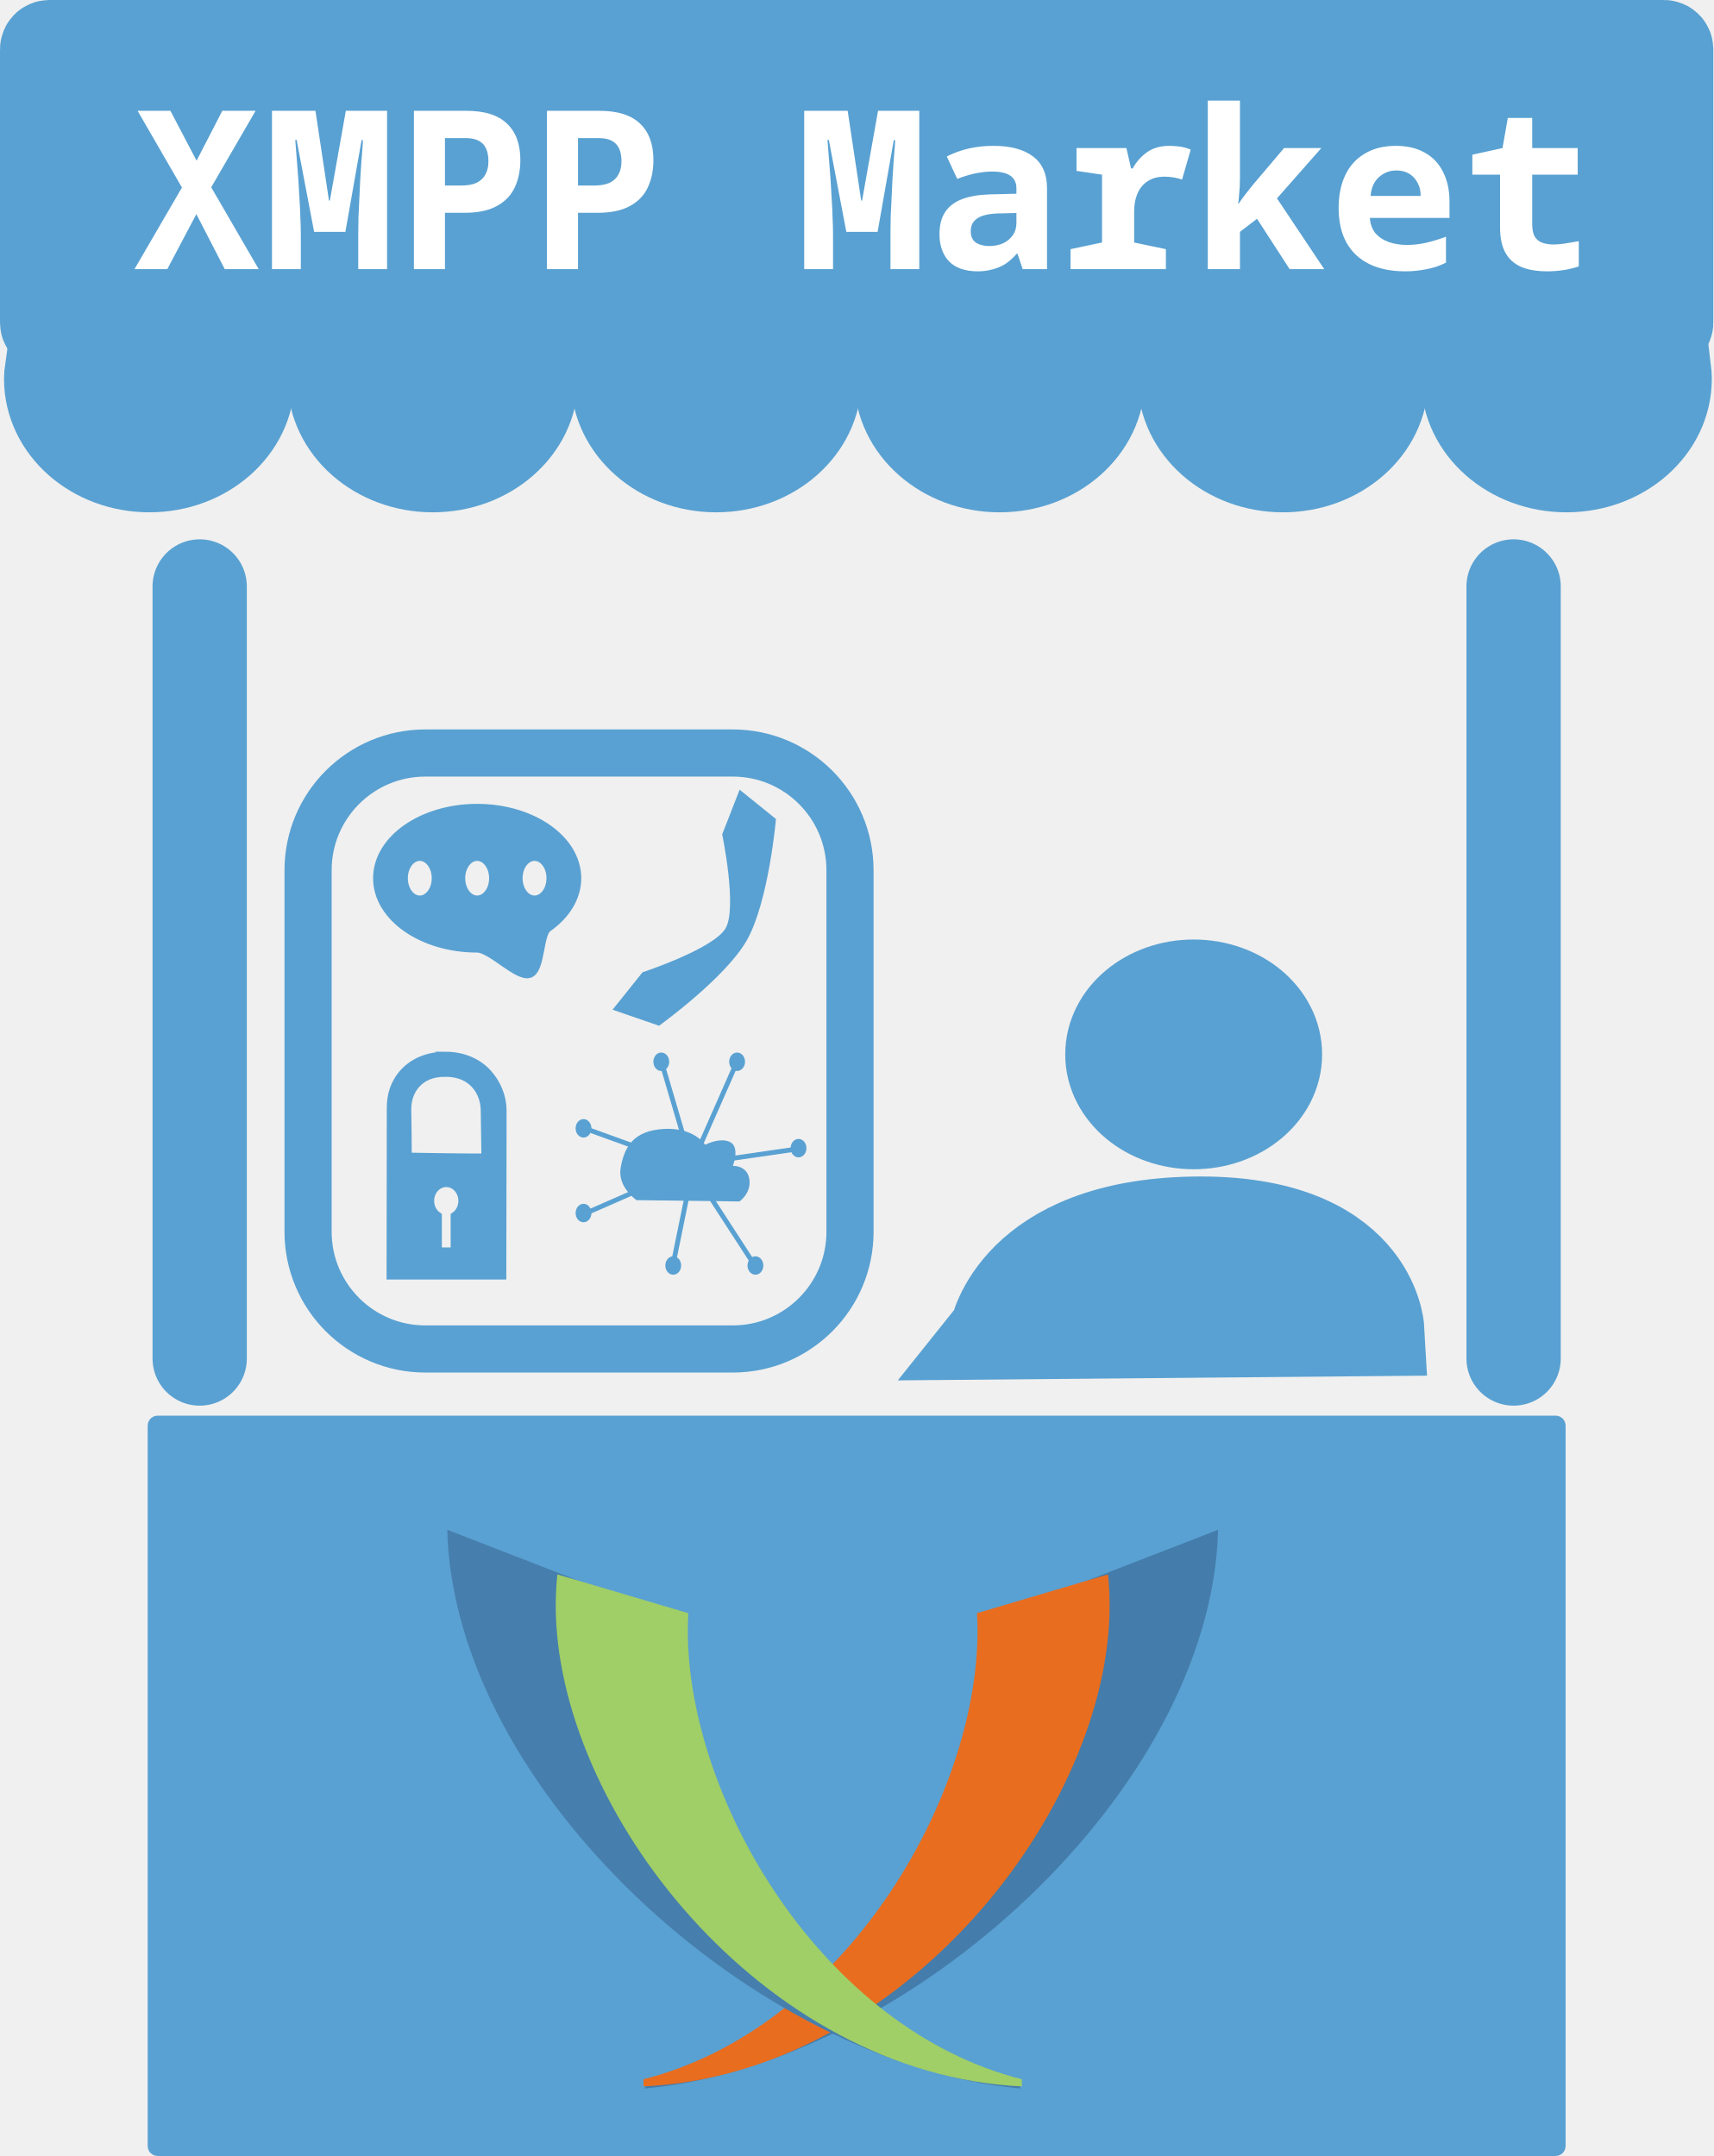
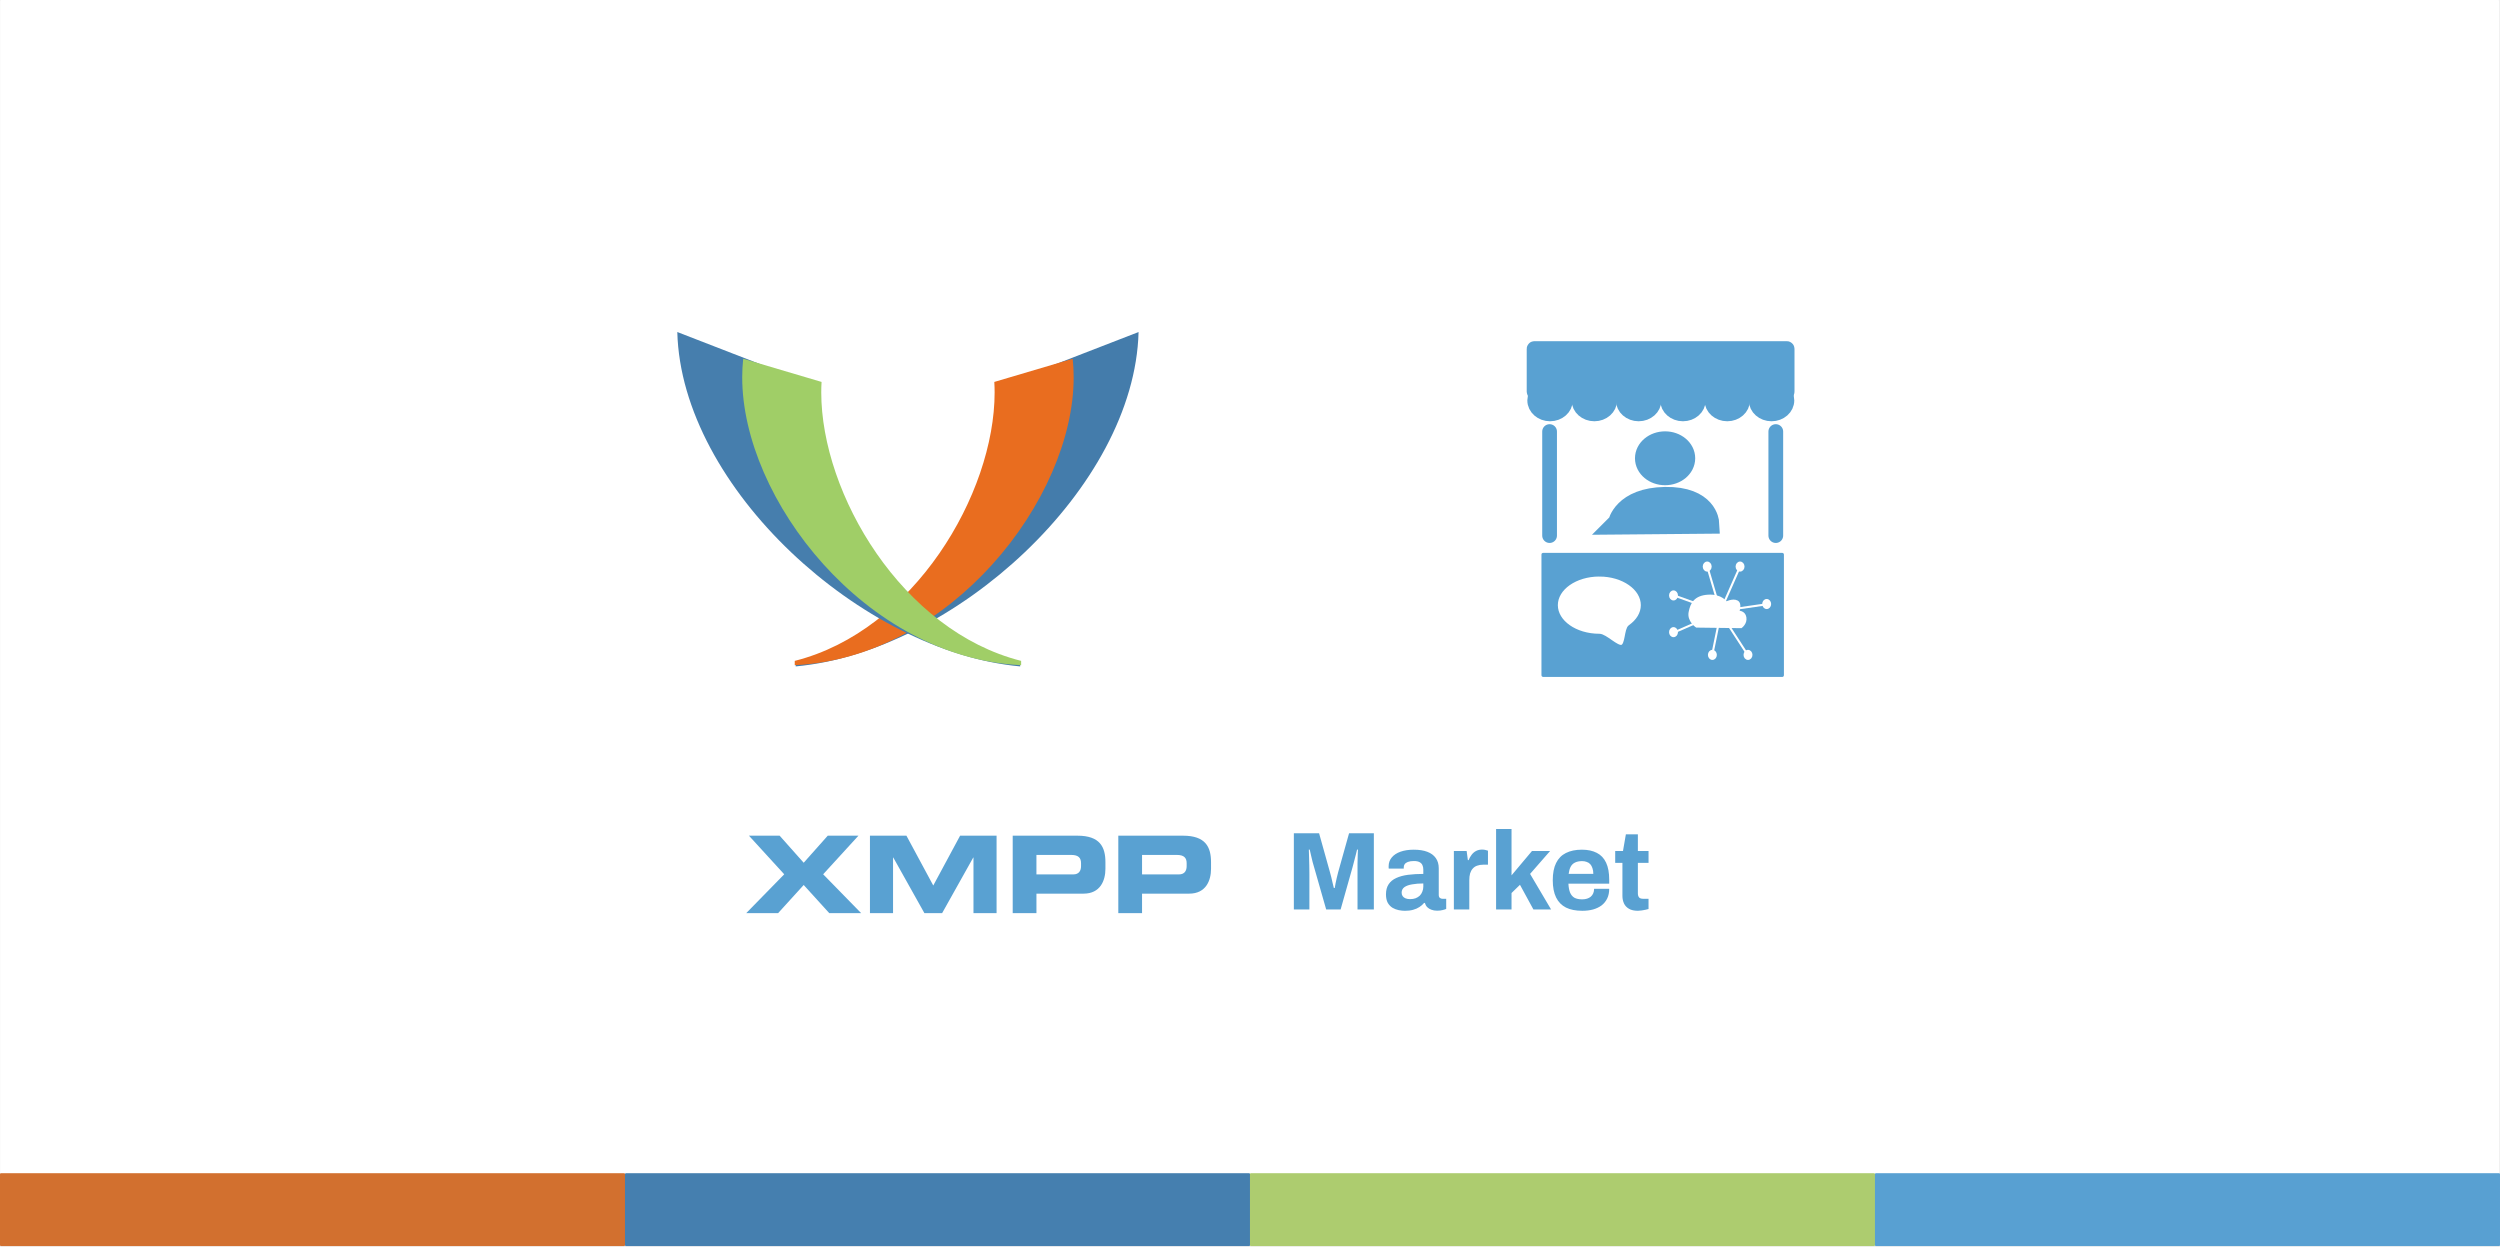
- <svg xmlns="http://www.w3.org/2000/svg" width="109.023mm" height="137.227mm" viewBox="0 0 109.023 137.227" version="1.1" id="svg1">
+ <svg xmlns="http://www.w3.org/2000/svg" width="317.475mm" height="158.242mm" viewBox="0 0 317.475 158.242" version="1.1" id="svg1">
  <defs id="defs1">
    <rect x="280.223" y="112.415" width="532.749" height="162.106" id="rect5" />
    <rect x="280.223" y="112.415" width="532.749" height="162.106" id="rect6" />
+     <rect x="604.52" y="390.758" width="415.207" height="77.828" id="rect5409" />
  </defs>
-   <g id="layer1" transform="translate(-55.40013,-24.92075)">
-     <g id="g10">
-       <g id="g7" transform="translate(-0.2239602)">
-         <rect style="fill:#59a1d2;fill-rule:evenodd;stroke:#59a1d2;stroke-width:1;stroke-linecap:round" id="rect1" width="89.229" height="46.123" x="65.521" y="115.524" ry="0.135" />
-         <g id="g1716" transform="matrix(0.2803202,0,0,0.2803202,80.32386,117.9827)" style="display:inline">
-           <path d="m 151.805,29.558 c 0.077,1.313 -1.787,0.968 -1.787,2.293 0,38.551 -46.558,97.366 -91.688,108.73 v 1.639 C 118.283,136.7 186.89,74.42 188.4,15.37 l -36.599,14.189 z" style="fill:#447cab;fill-opacity:1" id="path1679" />
-           <path d="m 133.673,34.301 c 0.076,1.313 0.12,2.63 0.12,3.957 0,38.551 -30.699,90.497 -75.827,101.86 v 1.639 c 59.044,-2.79 105.81,-63.024 105.81,-109.2 0,-2.375 -0.128,-4.729 -0.371,-7.056 l -29.73,8.798 z" style="display:inline;fill:#e96d1f" id="path1681" />
-           <path d="m 163.691,24.952 -7.617,2.722 c 0.041,0.962 0.066,2.254 0.066,3.225 0,41.219 -37.271,98.204 -87.272,107.12 -3.245,1.088 -7.538,2.077 -10.932,2.931 v 1.638 C 123.19,137.028 169.036,70.722 163.696,24.948 Z" style="display:none;fill:#d9541e" id="path1683" />
-           <path d="m 50.011,29.557 c -0.077,1.313 1.787,0.968 1.787,2.293 0,38.551 46.558,97.366 91.688,108.73 v 1.639 C 83.533,136.699 14.926,74.419 13.416,15.369 l 36.599,14.189 z" style="display:inline;fill:#467ead;fill-opacity:1" id="path1685" />
-           <path d="m 68.143,34.3 c -0.076,1.313 -0.12,2.63 -0.12,3.957 0,38.551 30.699,90.497 75.827,101.86 v 1.639 C 84.806,138.966 38.04,78.732 38.04,32.556 c 0,-2.375 0.128,-4.729 0.371,-7.056 l 29.73,8.798 z" style="display:inline;fill:#a0ce67" id="path1687" />
-           <path d="m 38.125,24.951 7.617,2.722 c -0.041,0.962 -0.066,2.254 -0.066,3.225 0,41.219 37.271,98.204 87.272,107.12 3.245,1.088 7.538,2.077 10.932,2.931 v 1.638 C 78.626,137.027 32.78,70.721 38.12,24.947 Z" style="display:none;fill:#439639" id="path1689" />
+   <g id="layer1" transform="translate(62.86862,-38.67909)">
+     <rect style="fill:#ffffff;fill-opacity:1;stroke:none;stroke-width:1;stroke-opacity:1" id="rect22" width="317.333" height="158.032" x="-62.62" y="38.679" ry="0.135" transform="translate(-0.2239601)" />
+     <g id="g26" transform="matrix(0.2645833,0,0,0.2645833,-62.92688,38.17115)">
+       <rect style="fill:#d2702f;fill-opacity:1;stroke:none;stroke-width:3.761;stroke-opacity:1" id="rect23" width="300" height="35" x="0.22" y="565" ry="0.502" />
+       <rect style="fill:#457faf;fill-opacity:1;stroke:none;stroke-width:3.761;stroke-opacity:1" id="rect24" width="300" height="35" x="300.188" y="565" ry="0.502" />
+       <rect style="fill:#adcc6f;fill-opacity:1;stroke:none;stroke-width:3.761;stroke-opacity:1" id="rect25" width="300" height="35" x="600.156" y="565" ry="0.502" />
+       <rect style="fill:#58a0d2;fill-opacity:1;stroke:none;stroke-width:3.761;stroke-opacity:1" id="rect26" width="300" height="35" x="900.124" y="565" ry="0.502" />
+     </g>
+     <g id="g1" transform="translate(34.76965)">
+       <g id="g1722" style="display:inline;fill:#59a1d2;fill-opacity:1" transform="matrix(0.334751,0,0,0.334751,-6.748554,92.10267)">
+         <path d="m 25.988,172.078 -13.388,-14.65 h 11.643 l 9.127,10.268 9.129,-10.268 h 11.643 l -13.387,14.646 14.401,14.728 h -12.09 l -9.697,-10.67 -9.693,10.67 H 11.584 l 14.404,-14.73 z" id="path1691" style="fill:#59a1d2;fill-opacity:1" />
+         <path d="m 58.508,157.428 h 13.836 l 10.183,18.905 10.183,-18.905 h 13.832 v 29.374 h -8.762 v -21.096 h -0.08 L 85.893,186.802 H 79.16 l -11.807,-21.096 h -0.082 v 21.096 h -8.764 v -29.37 z" id="path1693" style="fill:#59a1d2;fill-opacity:1" />
+         <path d="m 112.662,157.428 h 24.546 c 8.559,0 10.628,4.302 10.628,10.063 v 2.516 c 0,4.381 -1.908,9.41 -8.275,9.41 h -17.894 v 7.385 h -9.005 v -29.38 z m 9,14.69 h 13.997 c 2.109,0 2.924,-1.377 2.924,-3.123 v -1.135 c 0,-1.99 -0.976,-3.127 -3.694,-3.127 h -13.227 v 7.38 z" id="path1695" style="fill:#59a1d2;fill-opacity:1" />
+         <path d="m 152.722,157.428 h 24.546 c 8.561,0 10.63,4.302 10.63,10.063 v 2.516 c 0,4.381 -1.907,9.41 -8.275,9.41 h -17.893 v 7.385 h -9.008 v -29.38 z m 9.01,14.69 h 13.996 c 2.11,0 2.922,-1.377 2.922,-3.123 v -1.135 c 0,-1.99 -0.974,-3.127 -3.693,-3.127 h -13.225 v 7.38 z" id="path1697" style="fill:#59a1d2;fill-opacity:1" />
+       </g>
+       <g id="g4360" style="fill:#59a1d2;fill-opacity:1" transform="matrix(0.2645833,0,0,0.2645833,-64.99895,40.74144)">
+         <path d="m 173.873,148.385 v -9.68 h 3.203 l 1.383,4.953 q 0.085,0.268 0.169,0.635 0.085,0.367 0.169,0.734 0.099,0.353 0.155,0.635 h 0.113 q 0.028,-0.24 0.099,-0.564 0.07,-0.339 0.155,-0.72 0.085,-0.381 0.183,-0.734 l 1.383,-4.939 h 3.147 v 9.68 h -2.074 v -4.586 q 0,-0.635 0,-1.27 0.014,-0.649 0.028,-1.129 0.028,-0.48 0.028,-0.621 h -0.113 q -0.028,0.155 -0.141,0.579 -0.099,0.409 -0.226,0.875 -0.113,0.466 -0.212,0.804 l -1.51,5.348 h -1.834 l -1.524,-5.334 q -0.085,-0.296 -0.198,-0.691 -0.099,-0.409 -0.198,-0.833 -0.085,-0.437 -0.169,-0.748 h -0.113 q 0.014,0.381 0.028,0.917 0.014,0.522 0.028,1.087 0.014,0.55 0.014,1.016 v 4.586 z m 14.097,0.169 q -0.367,0 -0.79,-0.085 -0.409,-0.085 -0.776,-0.296 -0.367,-0.226 -0.607,-0.635 -0.226,-0.423 -0.226,-1.072 0,-0.776 0.339,-1.284 0.339,-0.508 0.96,-0.79 0.635,-0.296 1.51,-0.409 0.875,-0.113 1.933,-0.113 v -0.55 q 0,-0.325 -0.113,-0.564 -0.099,-0.24 -0.367,-0.381 -0.254,-0.141 -0.72,-0.141 -0.466,0 -0.762,0.113 -0.282,0.113 -0.409,0.296 -0.113,0.169 -0.113,0.381 v 0.169 h -1.905 q -0.014,-0.071 -0.014,-0.127 0,-0.071 0,-0.169 0,-0.649 0.395,-1.115 0.395,-0.48 1.115,-0.734 0.72,-0.254 1.679,-0.254 1.03,0 1.722,0.268 0.706,0.268 1.072,0.79 0.381,0.522 0.381,1.312 v 3.373 q 0,0.254 0.141,0.381 0.155,0.113 0.339,0.113 h 0.466 v 1.284 q -0.141,0.07 -0.437,0.141 -0.296,0.085 -0.72,0.085 -0.409,0 -0.734,-0.127 -0.31,-0.113 -0.522,-0.325 -0.212,-0.226 -0.296,-0.536 h -0.099 q -0.24,0.296 -0.593,0.522 -0.339,0.226 -0.804,0.353 -0.452,0.127 -1.044,0.127 z m 0.663,-1.482 q 0.395,0 0.706,-0.113 0.31,-0.127 0.522,-0.325 0.212,-0.212 0.325,-0.508 0.127,-0.296 0.127,-0.635 v -0.409 q -0.79,0 -1.411,0.113 -0.621,0.099 -0.988,0.353 -0.353,0.254 -0.353,0.706 0,0.254 0.127,0.437 0.127,0.183 0.367,0.282 0.24,0.099 0.579,0.099 z m 5.56,1.312 v -7.422 h 1.623 l 0.155,1.157 h 0.099 q 0.141,-0.367 0.367,-0.663 0.226,-0.31 0.564,-0.494 0.339,-0.183 0.79,-0.183 0.24,0 0.437,0.057 0.198,0.042 0.296,0.085 v 1.778 h -0.607 q -0.437,0 -0.776,0.127 -0.325,0.113 -0.55,0.367 -0.226,0.254 -0.339,0.621 -0.099,0.367 -0.099,0.861 v 3.711 z m 5.362,0 v -10.216 h 1.961 v 5.884 l 2.596,-3.09 h 2.3 l -2.54,2.907 2.667,4.516 h -2.244 l -1.707,-3.133 -1.072,1.044 v 2.088 z m 10.936,0.169 q -1.228,0 -2.06,-0.409 -0.833,-0.423 -1.256,-1.284 -0.423,-0.861 -0.423,-2.187 0,-1.341 0.423,-2.187 0.423,-0.861 1.242,-1.27 0.833,-0.423 2.032,-0.423 1.129,0 1.905,0.409 0.776,0.395 1.171,1.242 0.395,0.833 0.395,2.159 v 0.508 h -5.179 q 0.028,0.649 0.198,1.101 0.183,0.452 0.55,0.677 0.381,0.212 1.002,0.212 0.339,0 0.607,-0.085 0.282,-0.085 0.48,-0.254 0.198,-0.169 0.31,-0.423 0.113,-0.254 0.113,-0.579 h 1.919 q 0,0.706 -0.254,1.228 -0.254,0.522 -0.706,0.875 -0.452,0.339 -1.087,0.522 -0.621,0.169 -1.383,0.169 z m -1.722,-4.685 h 3.133 q 0,-0.423 -0.113,-0.734 -0.099,-0.31 -0.282,-0.508 -0.183,-0.198 -0.452,-0.282 -0.254,-0.099 -0.579,-0.099 -0.536,0 -0.903,0.183 -0.353,0.169 -0.55,0.536 -0.183,0.353 -0.254,0.903 z m 8.805,4.685 q -0.706,0 -1.143,-0.254 -0.437,-0.254 -0.635,-0.677 -0.198,-0.437 -0.198,-0.96 v -4.191 h -0.917 v -1.51 h 0.988 l 0.367,-2.117 h 1.524 v 2.117 h 1.355 v 1.51 h -1.355 v 3.866 q 0,0.339 0.155,0.522 0.155,0.169 0.508,0.169 h 0.691 v 1.298 q -0.169,0.056 -0.395,0.099 -0.226,0.056 -0.48,0.085 -0.254,0.042 -0.466,0.042 z" id="text2" style="font-weight:bold;font-size:14.111px;font-family:Archivo;-inkscape-font-specification:'Archivo Bold';white-space:pre;inline-size:83.362;fill-rule:evenodd;stroke-width:3;stroke-linecap:round" transform="matrix(3.779528,0,0,3.779528,-159.5179,-132.1098)" aria-label="Market" />
+       </g>
+       <g id="g2" style="display:none;fill:#59a1d2;fill-opacity:1" transform="matrix(0.2645833,0,0,0.2645833,-64.99895,40.74144)">
+         <text xml:space="preserve" style="font-style:normal;font-variant:normal;font-weight:bold;font-stretch:normal;font-size:14.111px;font-family:Archivo;-inkscape-font-specification:'Archivo Bold';text-align:start;writing-mode:lr-tb;direction:ltr;text-anchor:start;white-space:pre;inline-size:83.362;fill:#59a1d2;fill-opacity:1;fill-rule:evenodd;stroke:none;stroke-width:3;stroke-linecap:round;stroke-opacity:1" x="172.802" y="148.385" id="text1" transform="matrix(3.779528,0,0,3.779528,-159.5179,-132.1098)">
+           <tspan x="172.802" y="148.385" id="tspan2">Market</tspan>
+         </text>
+       </g>
+     </g>
+     <g id="g28" transform="matrix(0.2645833,0,0,0.2645833,-66.58644,40.74144)">
+       <g id="g1716-3" transform="matrix(1.265201,0,0,1.265201,322.159,132.1212)" style="display:inline">
+         <path d="m 151.805,29.558 c 0.077,1.313 -1.787,0.968 -1.787,2.293 0,38.551 -46.558,97.366 -91.688,108.73 v 1.639 C 118.283,136.7 186.89,74.42 188.4,15.37 l -36.599,14.189 z" style="fill:#447cab;fill-opacity:1" id="path1679-7" />
+         <path d="m 133.673,34.301 c 0.076,1.313 0.12,2.63 0.12,3.957 0,38.551 -30.699,90.497 -75.827,101.86 v 1.639 c 59.044,-2.79 105.81,-63.024 105.81,-109.2 0,-2.375 -0.128,-4.729 -0.371,-7.056 l -29.73,8.798 z" style="display:inline;fill:#e96d1f" id="path1681-5" />
+         <path d="m 163.691,24.952 -7.617,2.722 c 0.041,0.962 0.066,2.254 0.066,3.225 0,41.219 -37.271,98.204 -87.272,107.12 -3.245,1.088 -7.538,2.077 -10.932,2.931 v 1.638 C 123.19,137.028 169.036,70.722 163.696,24.948 Z" style="display:none;fill:#d9541e" id="path1683-9" />
+         <path d="m 50.011,29.557 c -0.077,1.313 1.787,0.968 1.787,2.293 0,38.551 46.558,97.366 91.688,108.73 v 1.639 C 83.533,136.699 14.926,74.419 13.416,15.369 l 36.599,14.189 z" style="display:inline;fill:#467ead;fill-opacity:1" id="path1685-2" />
+         <path d="m 68.143,34.3 c -0.076,1.313 -0.12,2.63 -0.12,3.957 0,38.551 30.699,90.497 75.827,101.86 v 1.639 C 84.806,138.966 38.04,78.732 38.04,32.556 c 0,-2.375 0.128,-4.729 0.371,-7.056 l 29.73,8.798 z" style="display:inline;fill:#a0ce67" id="path1687-2" />
+         <path d="m 38.125,24.951 7.617,2.722 c -0.041,0.962 -0.066,2.254 -0.066,3.225 0,41.219 37.271,98.204 87.272,107.12 3.245,1.088 7.538,2.077 10.932,2.931 v 1.638 C 78.626,137.027 32.78,70.721 38.12,24.947 Z" style="display:none;fill:#439639" id="path1689-8" />
+       </g>
+       <g id="g10" transform="matrix(1.178947,0,0,1.178947,687.4996,125.9475)">
+         <g id="g7" transform="translate(-1.236862)">
+           <rect style="fill:#59a1d2;fill-rule:evenodd;stroke:#59a1d2;stroke-width:1;stroke-linecap:round" id="rect1" width="97.711" height="49.516" x="58.052" y="112.131" ry="0.135" />
+           <g id="g11" style="fill:#008000" transform="matrix(1.232298,0,0,1.232298,-11.07425,20.60678)">
+             <path id="path11" style="fill:#ffffff;fill-rule:evenodd;stroke:#59a1d2;stroke-width:1.196;stroke-linecap:round" d="m 74.812,81.09 c -7.9,0 -14.304,4.5 -14.304,10.051 0,5.551 6.404,10.051 14.304,10.051 1.975,0 5.754,4.148 7.466,3.64 1.711,-0.509 1.354,-5.674 2.648,-6.583 2.588,-1.819 4.189,-4.332 4.189,-7.107 0,-5.551 -6.404,-10.051 -14.304,-10.051 z" />
+             <g id="g18" transform="matrix(0.6851028,0,0,0.6851027,95.47387,27.68583)" style="fill:#ffffff;stroke:#ffffff">
+               <path style="fill:#ffffff;fill-opacity:1;fill-rule:evenodd;stroke:#ffffff;stroke-width:1;stroke-linecap:round" d="m 16.693,102.947 21.496,0.276 c 0,0 2.543,-1.755 2.067,-4.685 -0.476,-2.93 -3.445,-2.756 -3.445,-2.756 0,0 1.541,-3.863 -0.551,-4.961 -2.093,-1.098 -5.236,0.551 -5.236,0.551 0,0 -2.281,-3.693 -8.681,-3.307 -6.4,0.386 -8.173,3.829 -8.957,7.992 -0.784,4.163 3.307,6.89 3.307,6.89 z" id="path6" />
+               <ellipse style="fill:#ffffff;fill-opacity:1;fill-rule:evenodd;stroke:#ffffff;stroke-width:1;stroke-linecap:round" id="path7" cx="21.856" cy="74.019" rx="1.654" ry="1.929" />
+               <ellipse style="fill:#ffffff;fill-opacity:1;fill-rule:evenodd;stroke:#ffffff;stroke-width:1;stroke-linecap:round" id="path7-5" cx="37.7" cy="74.019" rx="1.654" ry="1.929" />
+               <ellipse style="fill:#ffffff;fill-opacity:1;fill-rule:evenodd;stroke:#ffffff;stroke-width:1;stroke-linecap:round" id="path7-5-2" cx="50.537" cy="92.076" rx="1.654" ry="1.929" />
+               <ellipse style="fill:#ffffff;fill-opacity:1;fill-rule:evenodd;stroke:#ffffff;stroke-width:1;stroke-linecap:round" id="path7-5-2-7" cx="41.531" cy="116.608" rx="1.654" ry="1.929" />
+               <ellipse style="fill:#ffffff;fill-opacity:1;fill-rule:evenodd;stroke:#ffffff;stroke-width:1;stroke-linecap:round" id="path7-5-2-7-6" cx="24.356" cy="116.608" rx="1.654" ry="1.929" />
+               <ellipse style="fill:#ffffff;fill-opacity:1;fill-rule:evenodd;stroke:#ffffff;stroke-width:1;stroke-linecap:round" id="path7-5-2-7-6-6" cx="5.605" cy="105.642" rx="1.654" ry="1.929" />
+               <ellipse style="fill:#ffffff;fill-opacity:1;fill-rule:evenodd;stroke:#ffffff;stroke-width:1;stroke-linecap:round" id="path7-5-2-7-6-6-9" cx="5.605" cy="87.936" rx="1.654" ry="1.929" />
+               <path style="fill:#ffffff;fill-opacity:1;fill-rule:evenodd;stroke:#ffffff;stroke-width:1;stroke-linecap:round;stroke-opacity:1" d="M 6.063,105.689 28.386,95.906" id="path12" />
+               <path style="fill:#ffffff;fill-opacity:1;fill-rule:evenodd;stroke:#ffffff;stroke-width:1;stroke-linecap:round;stroke-opacity:1" d="M 5.787,87.913 28.248,96.043" id="path13" />
+               <path style="fill:#ffffff;fill-opacity:1;fill-rule:evenodd;stroke:#ffffff;stroke-width:1;stroke-linecap:round;stroke-opacity:1" d="M 22.047,74.547 28.248,95.63" id="path14" />
+               <path style="fill:#ffffff;fill-opacity:1;fill-rule:evenodd;stroke:#ffffff;stroke-width:1;stroke-linecap:round;stroke-opacity:1" d="M 37.756,73.858 27.972,96.043" id="path15" />
+               <path style="fill:#ffffff;fill-opacity:1;fill-rule:evenodd;stroke:#ffffff;stroke-width:1;stroke-linecap:round;stroke-opacity:1" d="M 50.709,92.185 27.835,95.492" id="path16" />
+               <path style="fill:#ffffff;fill-opacity:1;fill-rule:evenodd;stroke:#ffffff;stroke-width:1;stroke-linecap:round;stroke-opacity:1" d="M 41.201,116.299 27.972,95.906" id="path17" />
+               <path style="fill:#ffffff;fill-opacity:1;fill-rule:evenodd;stroke:#ffffff;stroke-width:1;stroke-linecap:round;stroke-opacity:1" d="M 24.252,116.713 28.524,95.768" id="path18" />
+             </g>
+           </g>
+         </g>
+         <g id="g8">
+           <path style="fill:#59a1d2;fill-rule:evenodd;stroke:#59a1d2;stroke-width:6;stroke-linecap:round;stroke-dasharray:none" d="M 59.625,62.248 V 104.603" id="path1" />
+           <path style="fill:#59a1d2;fill-rule:evenodd;stroke:#59a1d2;stroke-width:6;stroke-linecap:round;stroke-dasharray:none" d="M 151.716,62.248 V 104.603" id="path2" />
+         </g>
+         <g id="g6" transform="translate(-5.155662,0.5291666)">
+           <rect style="fill:#59a1d2;fill-rule:evenodd;stroke:#59a1d2;stroke-width:6;stroke-linecap:round;stroke-dasharray:none" id="rect2" width="103.023" height="17.673" x="58.467" y="27.921" ry="0.135" />
+           <g id="g9">
+             <path id="path5" style="fill:#59a1d2;fill-rule:evenodd;stroke:#59a1d2;stroke-width:6;stroke-linecap:round;stroke-dasharray:none" d="m 58.769,48.456 a 6.25,5.496 0 0 0 -0.047,0.577 6.25,5.496 0 0 0 6.25,5.496 6.25,5.496 0 0 0 6.251,-5.496 6.25,5.496 0 0 0 -0.036,-0.577 z" />
+             <path id="path5-2" style="fill:#59a1d2;fill-rule:evenodd;stroke:#59a1d2;stroke-width:6;stroke-linecap:round;stroke-dasharray:none" d="m 76.803,48.456 a 6.25,5.496 0 0 0 -0.047,0.577 6.25,5.496 0 0 0 6.25,5.496 6.25,5.496 0 0 0 6.251,-5.496 6.25,5.496 0 0 0 -0.036,-0.577 z" />
+             <path id="path5-7" style="fill:#59a1d2;fill-rule:evenodd;stroke:#59a1d2;stroke-width:6;stroke-linecap:round;stroke-dasharray:none" d="m 94.838,48.456 a 6.25,5.496 0 0 0 -0.047,0.577 6.25,5.496 0 0 0 6.25,5.496 6.25,5.496 0 0 0 6.251,-5.496 6.25,5.496 0 0 0 -0.036,-0.577 z" />
+             <path id="path5-9" style="fill:#59a1d2;fill-rule:evenodd;stroke:#59a1d2;stroke-width:6;stroke-linecap:round;stroke-dasharray:none" d="m 130.906,48.456 a 6.25,5.496 0 0 0 -0.047,0.577 6.25,5.496 0 0 0 6.25,5.496 6.25,5.496 0 0 0 6.251,-5.496 6.25,5.496 0 0 0 -0.036,-0.577 z" />
+             <path id="path5-2-31" style="fill:#59a1d2;fill-rule:evenodd;stroke:#59a1d2;stroke-width:6;stroke-linecap:round;stroke-dasharray:none" d="m 148.941,48.456 a 6.25,5.496 0 0 0 -0.047,0.577 6.25,5.496 0 0 0 6.25,5.496 6.25,5.496 0 0 0 6.251,-5.496 6.25,5.496 0 0 0 -0.036,-0.577 z" />
+             <path id="path5-2-3" style="fill:#59a1d2;fill-rule:evenodd;stroke:#59a1d2;stroke-width:6;stroke-linecap:round;stroke-dasharray:none" d="m 112.872,48.456 a 6.25,5.496 0 0 0 -0.047,0.577 6.25,5.496 0 0 0 6.25,5.496 6.25,5.496 0 0 0 6.251,-5.496 6.25,5.496 0 0 0 -0.036,-0.577 z" />
+           </g>
+         </g>
+         <g id="g4" transform="matrix(1.5,0,0,1.5,-90.88414,-67.50302)">
+           <ellipse style="fill:#59a1d2;fill-rule:evenodd;stroke:#59a1d2;stroke-width:6;stroke-linecap:round;stroke-dasharray:none" id="path3" cx="131.689" cy="93.755" rx="5.173" ry="4.311" />
+           <path style="fill:#59a1d2;fill-rule:evenodd;stroke:#59a1d2;stroke-width:6;stroke-linecap:round;stroke-dasharray:none" d="m 119.149,111.448 24.217,-0.216 c 0,0 -0.386,-6.887 -11.677,-6.701 -11.292,0.186 -12.539,6.916 -12.539,6.916 z" id="path4" />
        </g>
      </g>
-       <g id="g8">
-         <path style="fill:#59a1d2;fill-rule:evenodd;stroke:#59a1d2;stroke-width:6;stroke-linecap:round;stroke-dasharray:none" d="M 68.107,62.248 V 111.389" id="path1" />
-         <path style="fill:#59a1d2;fill-rule:evenodd;stroke:#59a1d2;stroke-width:6;stroke-linecap:round;stroke-dasharray:none" d="M 151.716,62.248 V 111.389" id="path2" />
-       </g>
-       <g id="g6" transform="translate(-0.06637509)">
-         <rect style="fill:#59a1d2;fill-rule:evenodd;stroke:#59a1d2;stroke-width:6;stroke-linecap:round;stroke-dasharray:none" id="rect2" width="103.023" height="17.673" x="58.467" y="27.921" ry="0.135" />
-         <g id="g9">
-           <path id="path5" style="fill:#59a1d2;fill-rule:evenodd;stroke:#59a1d2;stroke-width:6;stroke-linecap:round;stroke-dasharray:none" d="m 58.769,48.456 a 6.25,5.496 0 0 0 -0.047,0.577 6.25,5.496 0 0 0 6.25,5.496 6.25,5.496 0 0 0 6.251,-5.496 6.25,5.496 0 0 0 -0.036,-0.577 z" />
-           <path id="path5-2" style="fill:#59a1d2;fill-rule:evenodd;stroke:#59a1d2;stroke-width:6;stroke-linecap:round;stroke-dasharray:none" d="m 76.803,48.456 a 6.25,5.496 0 0 0 -0.047,0.577 6.25,5.496 0 0 0 6.25,5.496 6.25,5.496 0 0 0 6.251,-5.496 6.25,5.496 0 0 0 -0.036,-0.577 z" />
-           <path id="path5-7" style="fill:#59a1d2;fill-rule:evenodd;stroke:#59a1d2;stroke-width:6;stroke-linecap:round;stroke-dasharray:none" d="m 94.838,48.456 a 6.25,5.496 0 0 0 -0.047,0.577 6.25,5.496 0 0 0 6.25,5.496 6.25,5.496 0 0 0 6.251,-5.496 6.25,5.496 0 0 0 -0.036,-0.577 z" />
-           <path id="path5-9" style="fill:#59a1d2;fill-rule:evenodd;stroke:#59a1d2;stroke-width:6;stroke-linecap:round;stroke-dasharray:none" d="m 130.906,48.456 a 6.25,5.496 0 0 0 -0.047,0.577 6.25,5.496 0 0 0 6.25,5.496 6.25,5.496 0 0 0 6.251,-5.496 6.25,5.496 0 0 0 -0.036,-0.577 z" />
-           <path id="path5-2-31" style="fill:#59a1d2;fill-rule:evenodd;stroke:#59a1d2;stroke-width:6;stroke-linecap:round;stroke-dasharray:none" d="m 148.941,48.456 a 6.25,5.496 0 0 0 -0.047,0.577 6.25,5.496 0 0 0 6.25,5.496 6.25,5.496 0 0 0 6.251,-5.496 6.25,5.496 0 0 0 -0.036,-0.577 z" />
-           <path id="path5-2-3" style="fill:#59a1d2;fill-rule:evenodd;stroke:#59a1d2;stroke-width:6;stroke-linecap:round;stroke-dasharray:none" d="m 112.872,48.456 a 6.25,5.496 0 0 0 -0.047,0.577 6.25,5.496 0 0 0 6.25,5.496 6.25,5.496 0 0 0 6.251,-5.496 6.25,5.496 0 0 0 -0.036,-0.577 z" />
-         </g>
-         <text xml:space="preserve" transform="matrix(0.2645833,0,0,0.2645833,-10.39918,-0.5330859)" id="text5" style="font-style:normal;font-variant:normal;font-weight:bold;font-stretch:normal;font-size:53.333px;font-family:Monospace;-inkscape-font-specification:'Monospace Bold';text-align:start;writing-mode:lr-tb;direction:ltr;white-space:pre;shape-inside:url(#rect5);display:none;fill:#ffffff;fill-rule:evenodd;stroke:none;stroke-width:22.677;stroke-linecap:round;stroke-dasharray:none">
-           <tspan x="280.223" y="160.941" id="tspan1">XMPP Market</tspan>
-         </text>
-         <path d="m 281.289,160.941 11.413,-19.627 -10.667,-18.453 h 7.893 l 6.293,12 6.187,-12 h 8 l -10.667,18.4 11.413,19.68 h -8.16 l -6.827,-13.227 -6.987,13.227 z m 33.067,0 v -38.08 h 10.453 l 3.253,21.6 h 0.213 l 3.84,-21.6 h 9.92 v 38.08 h -6.933 v -8.693 q 0,-1.707 0.053,-3.84 0.107,-2.187 0.213,-4.48 0.107,-2.293 0.213,-4.533 0.16,-2.24 0.267,-4.16 0.16,-1.973 0.267,-3.36 0.107,-1.387 0.107,-1.973 h -0.32 l -3.893,22.08 h -7.52 l -4.213,-22.133 h -0.32 q 0.053,0.693 0.16,2.133 0.107,1.387 0.267,3.36 0.16,1.92 0.32,4.16 0.16,2.24 0.267,4.587 0.16,2.293 0.213,4.533 0.107,2.187 0.107,4.053 v 8.267 z m 34.133,0 v -38.08 h 12.64 q 6.56,0 9.76,3.093 3.2,3.04 3.2,8.747 0,3.787 -1.387,6.667 -1.333,2.827 -4.32,4.427 -2.933,1.6 -7.733,1.6 h -4.693 v 13.547 z m 11.36,-20.107 q 2.24,0 3.68,-0.64 1.44,-0.693 2.133,-1.973 0.747,-1.333 0.747,-3.2 0,-2.827 -1.333,-4.213 -1.333,-1.387 -4.213,-1.387 h -4.907 v 11.413 z m 20.64,20.107 v -38.08 h 12.64 q 6.56,0 9.76,3.093 3.2,3.04 3.2,8.747 0,3.787 -1.387,6.667 -1.333,2.827 -4.32,4.427 -2.933,1.6 -7.733,1.6 h -4.693 v 13.547 z m 11.36,-20.107 q 2.24,0 3.68,-0.64 1.44,-0.693 2.133,-1.973 0.747,-1.333 0.747,-3.2 0,-2.827 -1.333,-4.213 -1.333,-1.387 -4.213,-1.387 h -4.907 v 11.413 z m 50.507,20.107 v -38.08 h 10.453 l 3.253,21.6 h 0.213 l 3.84,-21.6 h 9.92 v 38.08 h -6.933 v -8.693 q 0,-1.707 0.053,-3.84 0.107,-2.187 0.213,-4.48 0.107,-2.293 0.213,-4.533 0.16,-2.24 0.267,-4.16 0.16,-1.973 0.267,-3.36 0.107,-1.387 0.107,-1.973 h -0.32 l -3.893,22.08 h -7.52 l -4.213,-22.133 h -0.32 q 0.053,0.693 0.16,2.133 0.107,1.387 0.267,3.36 0.16,1.92 0.32,4.16 0.16,2.24 0.267,4.587 0.16,2.293 0.213,4.533 0.107,2.187 0.107,4.053 v 8.267 z m 41.76,0.533 q -4.587,0 -6.933,-2.4 -2.293,-2.453 -2.293,-6.56 0,-3.253 1.387,-5.333 1.387,-2.08 4.107,-3.093 2.72,-1.013 6.613,-1.12 l 6.4,-0.16 v -1.28 q 0,-2.027 -1.44,-3.04 -1.44,-1.013 -4.373,-1.013 -1.867,0 -4,0.427 -2.08,0.427 -4.427,1.333 l -2.507,-5.387 q 2.507,-1.28 5.28,-1.92 2.827,-0.64 5.92,-0.64 6.187,0 9.547,2.56 3.36,2.507 3.36,7.68 v 19.413 h -5.867 l -1.227,-3.68 h -0.213 q -1.333,1.547 -2.827,2.507 -1.493,0.907 -3.147,1.28 -1.6,0.427 -3.36,0.427 z m 2.72,-6.08 q 1.813,0 3.307,-0.64 1.493,-0.693 2.347,-1.92 0.907,-1.28 0.907,-2.987 v -2.4 l -4.427,0.107 q -2.133,0.053 -3.627,0.533 -1.44,0.48 -2.187,1.387 -0.747,0.907 -0.747,2.347 0,1.92 1.28,2.773 1.28,0.8 3.147,0.8 z m 19.573,5.547 v -4.8 l 7.573,-1.6 v -16.32 l -6.133,-0.907 v -5.493 h 12 l 1.12,4.907 h 0.373 q 1.387,-2.453 3.52,-3.947 2.133,-1.493 5.387,-1.493 0.907,0 2.293,0.16 1.387,0.16 2.773,0.747 l -2.08,7.2 q -0.747,-0.267 -1.867,-0.48 -1.12,-0.213 -2.347,-0.213 -2.453,0 -4.107,1.12 -1.6,1.067 -2.4,2.933 -0.8,1.867 -0.8,4.213 v 7.573 l 7.627,1.6 v 4.8 z m 33.013,0 V 120.407 h 7.733 v 18.72 q 0,1.067 -0.053,2.08 -0.053,0.96 -0.16,1.92 -0.053,0.96 -0.213,2.08 h 0.107 q 0.747,-1.12 1.653,-2.293 0.907,-1.173 1.867,-2.347 l 7.413,-8.747 h 8.96 l -10.667,12.107 11.36,17.013 h -8.32 l -7.84,-12.107 -4.107,3.147 v 8.96 z m 47.52,0.533 q -5.12,0 -8.693,-1.76 -3.573,-1.76 -5.493,-5.173 -1.867,-3.413 -1.867,-8.32 0,-4.533 1.6,-7.893 1.6,-3.36 4.693,-5.173 3.093,-1.867 7.467,-1.867 4.107,0 6.987,1.653 2.88,1.6 4.373,4.64 1.547,2.987 1.547,7.2 v 3.84 h -19.147 q 0.107,2.133 1.28,3.627 1.227,1.44 3.253,2.187 2.027,0.693 4.427,0.693 2.08,0 4.373,-0.48 2.347,-0.533 4.96,-1.493 v 6.24 q -2.347,1.173 -4.853,1.6 -2.453,0.48 -4.907,0.48 z m 3.68,-18.133 q 0,-1.92 -0.8,-3.253 -0.747,-1.387 -2.027,-2.133 -1.28,-0.747 -2.987,-0.747 -2.453,0 -4.213,1.6 -1.76,1.547 -2.027,4.533 z m 30.453,18.133 q -3.733,0 -6.293,-1.067 -2.507,-1.12 -3.787,-3.413 -1.28,-2.347 -1.28,-6.08 v -12.693 h -6.667 v -4.8 l 7.253,-1.6 1.28,-7.253 h 5.867 v 7.253 h 10.933 v 6.4 h -10.933 v 11.893 q 0,2.08 0.693,3.147 0.693,1.013 1.867,1.387 1.173,0.373 2.56,0.373 1.28,0 2.613,-0.213 1.333,-0.213 3.467,-0.587 v 6.08 q -1.973,0.64 -3.893,0.907 -1.867,0.267 -3.68,0.267 z" id="text6" style="font-weight:bold;font-size:53.333px;font-family:Monospace;-inkscape-font-specification:'Monospace Bold';white-space:pre;fill:#ffffff;fill-rule:evenodd;stroke-width:22.677;stroke-linecap:round" transform="matrix(0.2645833,0,0,0.2645833,-10.39918,-0.5330859)" aria-label="XMPP Market" />
-       </g>
-       <rect style="fill:none;fill-opacity:1;fill-rule:evenodd;stroke:#59a1d2;stroke-width:3;stroke-linecap:round;stroke-dasharray:none;stroke-opacity:1" id="rect10" width="34.485" height="37.933" x="75.004" y="72.849" ry="7.463" />
-     </g>
-     <g id="g4" transform="translate(-0.3314221,-1.724238)">
-       <ellipse style="fill:#59a1d2;fill-rule:evenodd;stroke:#59a1d2;stroke-width:6;stroke-linecap:round;stroke-dasharray:none" id="path3" cx="131.689" cy="93.755" rx="5.173" ry="4.311" />
-       <path style="fill:#59a1d2;fill-rule:evenodd;stroke:#59a1d2;stroke-width:6;stroke-linecap:round;stroke-dasharray:none" d="m 119.149,111.448 24.217,-0.216 c 0,0 -0.386,-6.887 -11.677,-6.701 -11.292,0.186 -12.539,6.916 -12.539,6.916 z" id="path4" />
-     </g>
-     <g id="g11">
-       <path id="rect11" style="fill:#59a1d2;fill-opacity:1;fill-rule:evenodd;stroke:none;stroke-linecap:round" d="m 102.465,75.183 -1.109,2.845 c 0,0 0.971,4.667 0.216,5.976 -0.756,1.309 -5.284,2.801 -5.284,2.801 l -1.909,2.383 2.96,1.02 c 0,0 4.209,-3.026 5.578,-5.428 1.396,-2.45 1.862,-7.729 1.862,-7.729 z" />
-       <path id="path11" style="fill:#59a1d2;fill-rule:evenodd;stroke:#59a1d2;stroke-width:0.531;stroke-linecap:round" d="m 85.764,76.351 c -3.511,0 -6.357,2 -6.357,4.467 0,2.467 2.846,4.467 6.357,4.467 0.878,0 2.558,1.844 3.318,1.618 0.761,-0.226 0.602,-2.522 1.177,-2.926 1.15,-0.808 1.862,-1.925 1.862,-3.159 0,-2.467 -2.846,-4.467 -6.357,-4.467 z m -3.651,3.099 a 1.026,1.368 0 0 1 1.026,1.368 1.026,1.368 0 0 1 -1.026,1.368 1.026,1.368 0 0 1 -1.026,-1.368 1.026,1.368 0 0 1 1.026,-1.368 z m 3.651,0 a 1.026,1.368 0 0 1 1.026,1.368 1.026,1.368 0 0 1 -1.026,1.368 1.026,1.368 0 0 1 -1.026,-1.368 1.026,1.368 0 0 1 1.026,-1.368 z m 3.651,0 a 1.026,1.368 0 0 1 1.026,1.368 1.026,1.368 0 0 1 -1.026,1.368 1.026,1.368 0 0 1 -1.026,-1.368 1.026,1.368 0 0 1 1.026,-1.368 z" />
-       <g id="g18" transform="matrix(0.3044901,0,0,0.3044901,90.82503,69.96245)">
-         <path style="fill:#59a1d2;fill-opacity:1;fill-rule:evenodd;stroke:none;stroke-width:1;stroke-linecap:round" d="m 16.693,102.947 21.496,0.276 c 0,0 2.543,-1.755 2.067,-4.685 -0.476,-2.93 -3.445,-2.756 -3.445,-2.756 0,0 1.541,-3.863 -0.551,-4.961 -2.093,-1.098 -5.236,0.551 -5.236,0.551 0,0 -2.281,-3.693 -8.681,-3.307 -6.4,0.386 -8.173,3.829 -8.957,7.992 -0.784,4.163 3.307,6.89 3.307,6.89 z" id="path6" />
-         <ellipse style="fill:#59a1d2;fill-opacity:1;fill-rule:evenodd;stroke:none;stroke-width:1;stroke-linecap:round" id="path7" cx="21.856" cy="74.019" rx="1.654" ry="1.929" />
-         <ellipse style="fill:#59a1d2;fill-opacity:1;fill-rule:evenodd;stroke:none;stroke-width:1;stroke-linecap:round" id="path7-5" cx="37.7" cy="74.019" rx="1.654" ry="1.929" />
-         <ellipse style="fill:#59a1d2;fill-opacity:1;fill-rule:evenodd;stroke:none;stroke-width:1;stroke-linecap:round" id="path7-5-2" cx="50.537" cy="92.076" rx="1.654" ry="1.929" />
-         <ellipse style="fill:#59a1d2;fill-opacity:1;fill-rule:evenodd;stroke:none;stroke-width:1;stroke-linecap:round" id="path7-5-2-7" cx="41.531" cy="116.608" rx="1.654" ry="1.929" />
-         <ellipse style="fill:#59a1d2;fill-opacity:1;fill-rule:evenodd;stroke:none;stroke-width:1;stroke-linecap:round" id="path7-5-2-7-6" cx="24.356" cy="116.608" rx="1.654" ry="1.929" />
-         <ellipse style="fill:#59a1d2;fill-opacity:1;fill-rule:evenodd;stroke:none;stroke-width:1;stroke-linecap:round" id="path7-5-2-7-6-6" cx="5.605" cy="105.642" rx="1.654" ry="1.929" />
-         <ellipse style="fill:#59a1d2;fill-opacity:1;fill-rule:evenodd;stroke:none;stroke-width:1;stroke-linecap:round" id="path7-5-2-7-6-6-9" cx="5.605" cy="87.936" rx="1.654" ry="1.929" />
-         <path style="fill:#59a1d2;fill-opacity:1;fill-rule:evenodd;stroke:#59a1d2;stroke-width:1;stroke-linecap:round;stroke-opacity:1" d="M 6.063,105.689 28.386,95.906" id="path12" />
-         <path style="fill:#59a1d2;fill-opacity:1;fill-rule:evenodd;stroke:#59a1d2;stroke-width:1;stroke-linecap:round;stroke-opacity:1" d="M 5.787,87.913 28.248,96.043" id="path13" />
-         <path style="fill:#59a1d2;fill-opacity:1;fill-rule:evenodd;stroke:#59a1d2;stroke-width:1;stroke-linecap:round;stroke-opacity:1" d="M 22.047,74.547 28.248,95.63" id="path14" />
-         <path style="fill:#59a1d2;fill-opacity:1;fill-rule:evenodd;stroke:#59a1d2;stroke-width:1;stroke-linecap:round;stroke-opacity:1" d="M 37.756,73.858 27.972,96.043" id="path15" />
-         <path style="fill:#59a1d2;fill-opacity:1;fill-rule:evenodd;stroke:#59a1d2;stroke-width:1;stroke-linecap:round;stroke-opacity:1" d="M 50.709,92.185 27.835,95.492" id="path16" />
-         <path style="fill:#59a1d2;fill-opacity:1;fill-rule:evenodd;stroke:#59a1d2;stroke-width:1;stroke-linecap:round;stroke-opacity:1" d="M 41.201,116.299 27.972,95.906" id="path17" />
-         <path style="fill:#59a1d2;fill-opacity:1;fill-rule:evenodd;stroke:#59a1d2;stroke-width:1;stroke-linecap:round;stroke-opacity:1" d="M 24.252,116.713 28.524,95.768" id="path18" />
-       </g>
-       <path id="rect18" style="fill:#59a1d2;fill-opacity:1;fill-rule:evenodd;stroke:#59a1d2;stroke-width:0.531;stroke-linecap:round;stroke-opacity:1" d="m 83.746,92.127 c -1.131,-0.003 -2.044,0.414 -2.641,1.065 -0.596,0.651 -0.839,1.435 -0.827,2.289 l -0.013,10.615 h 7.088 l 0.018,-10.511 c -0.009,-0.863 -0.361,-1.725 -0.969,-2.379 -0.608,-0.654 -1.526,-1.077 -2.657,-1.08 z m -0.003,1.063 c 0.877,0.002 1.474,0.302 1.882,0.741 0.408,0.439 0.625,1.042 0.632,1.666 l 0.043,2.996 c 0.002,0.048 -4.978,-0.043 -4.978,-0.043 0.033,-0.071 -0.017,-3.01 -0.017,-3.01 -0.009,-0.611 0.192,-1.201 0.584,-1.63 0.393,-0.428 0.976,-0.722 1.854,-0.719 z m 0.054,7.02 c 0.572,5e-5 1.036,0.512 1.036,1.144 -3.8e-4,0.396 -0.186,0.764 -0.491,0.972 v 2.22 c 0,0.021 -0.017,0.038 -0.038,0.038 h -1.014 c -0.021,0 -0.038,-0.017 -0.038,-0.038 v -2.22 c -0.305,-0.208 -0.491,-0.576 -0.491,-0.972 9e-5,-0.632 0.464,-1.145 1.036,-1.144 z" />
    </g>
  </g>
</svg>
